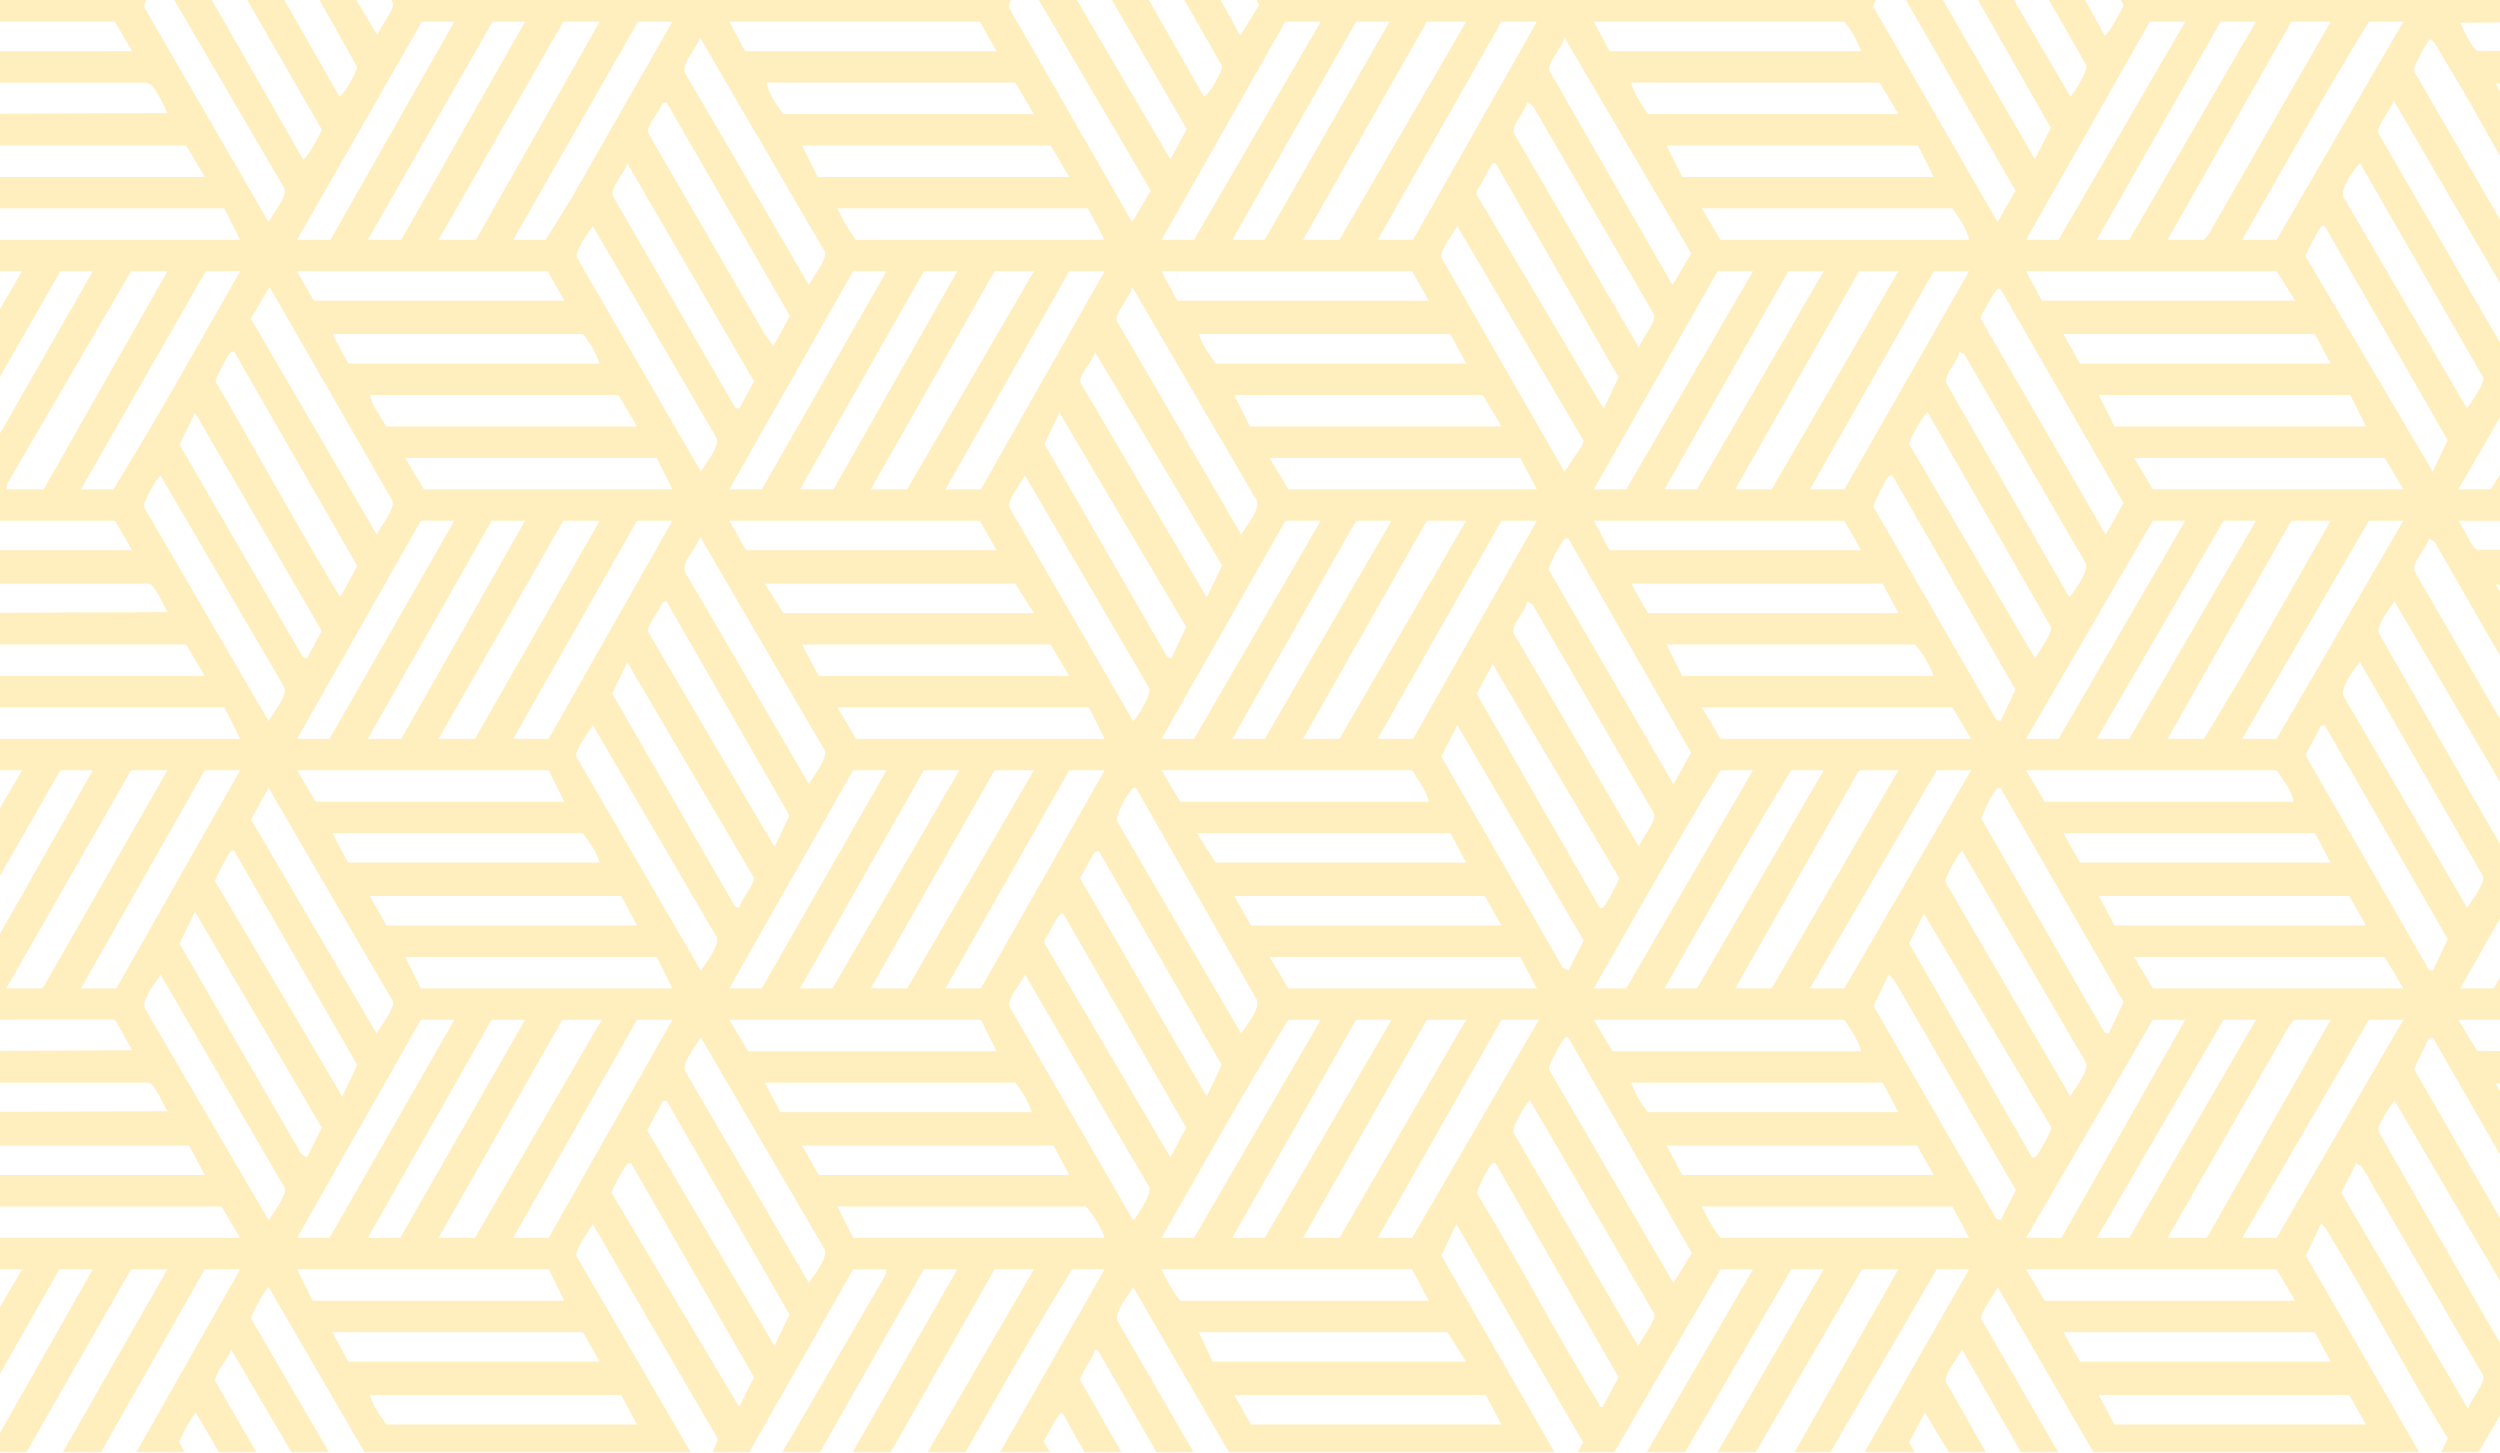
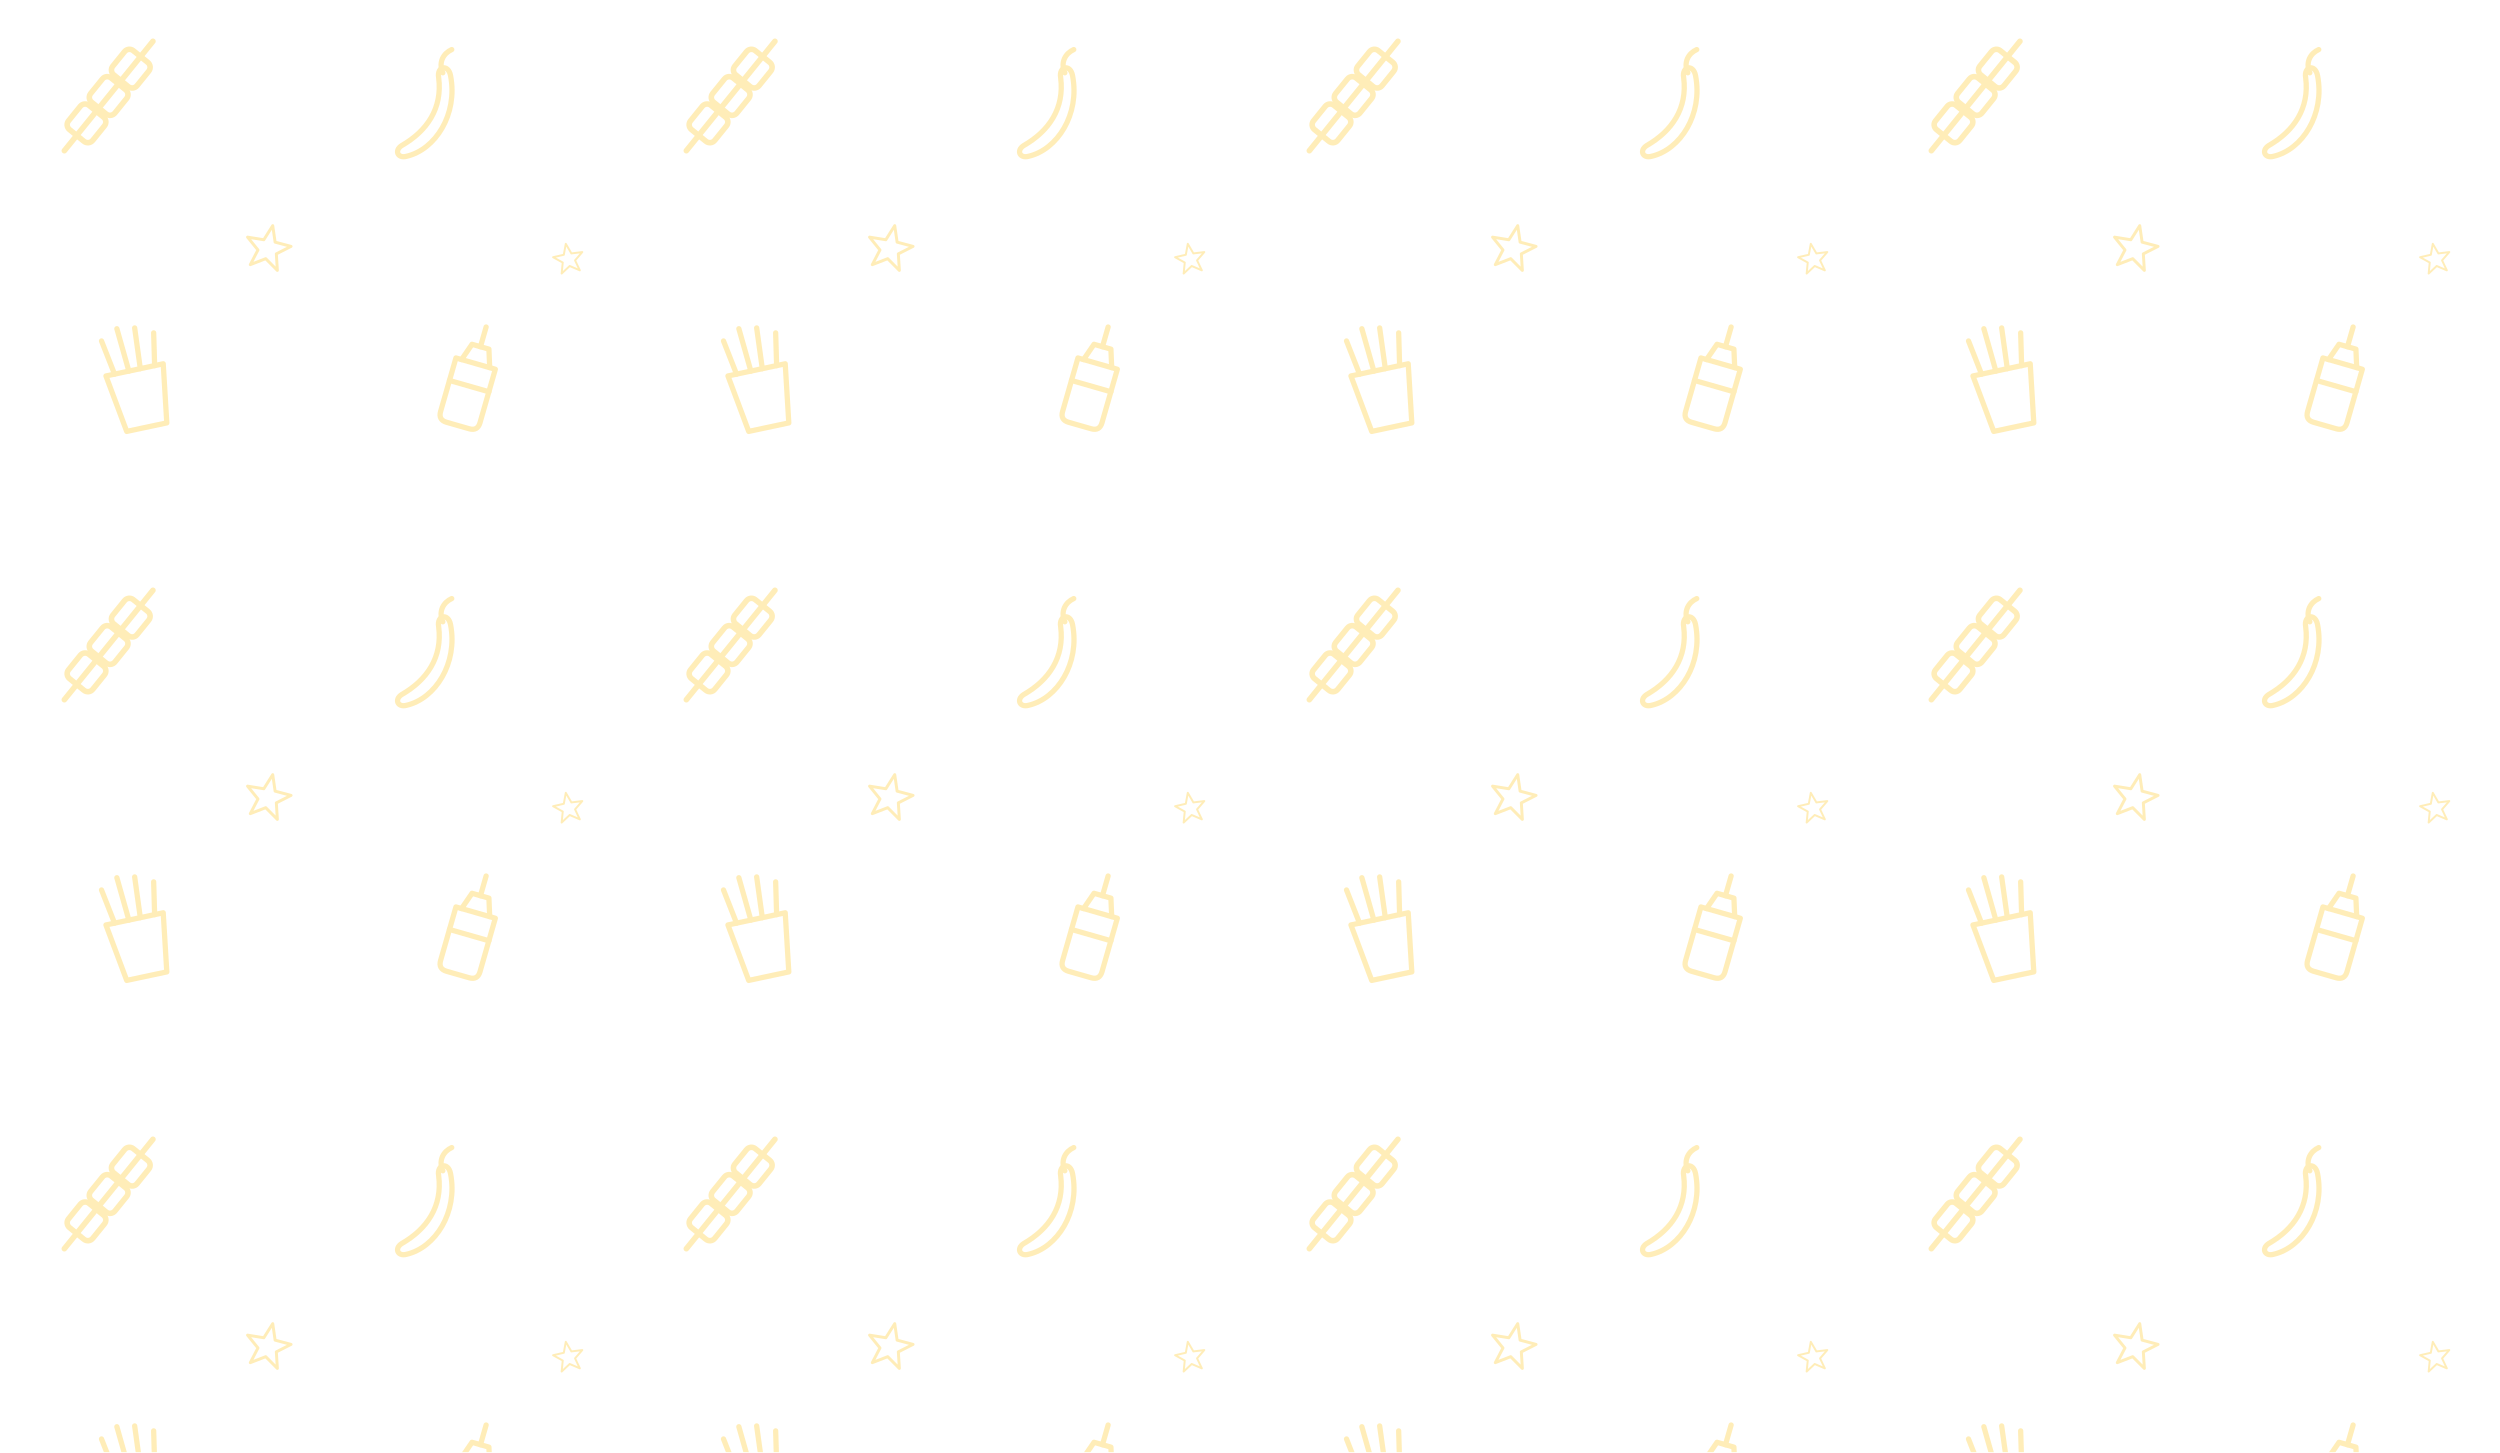
- <svg xmlns="http://www.w3.org/2000/svg" id="Group_6923" data-name="Group 6923" width="1366" height="793.455" viewBox="0 0 1366 793.455">
+ <svg xmlns="http://www.w3.org/2000/svg" width="1366" height="793.455" viewBox="0 0 1366 793.455">
  <defs>
-     <clipPath id="clip-path">
-       <rect id="Rectangle_1099" data-name="Rectangle 1099" width="1366.001" height="793.456" fill="none" />
-     </clipPath>
-     <clipPath id="clip-path-2">
-       <rect id="Rectangle_1098" data-name="Rectangle 1098" width="1447.13" height="840.58" fill="none" />
-     </clipPath>
+     <g id="skewer">
+       <path d="M4 36 L36 4" />
+       <rect x="-5" y="-5" width="10" height="10" rx="2" transform="translate(12 28) rotate(45)" />
+       <rect x="-5" y="-5" width="10" height="10" rx="2" transform="translate(20 20) rotate(45)" />
+       <rect x="-5" y="-5" width="10" height="10" rx="2" transform="translate(28 12) rotate(45)" />
+     </g>
+     <g id="chilli">
+       <path d="M8 32 C18 34 30 26 33 13 C34 9 30 8 29 12 C26 22 18 27 8 28 C5 28.5 5 31.5 8 32 Z" />
+       <path d="M31 11 C31 7 34 5 37 5" />
+     </g>
+     <g id="fries">
+       <path d="M10 18 L30 18 L27 38 L13 38 Z" />
+       <path d="M13 18 L11 6 M18 18 L17 3 M22 18 L23 4 M27 18 L29 7" />
+     </g>
+     <g id="bottle">
+       <path d="M13 16 H27 V35 Q27 38 24 38 H16 Q13 38 13 35 Z" />
+       <path d="M15 16 L17 10 H23 L25 16" />
+       <path d="M20 10 V3" />
+       <path d="M13 24 H27" />
+     </g>
+     <g id="star">
+       <path d="M20 6 L23.5 15.5 L33.5 16 L25.7 22.3 L28.4 32 L20 26.5 L11.6 32 L14.3 22.3 L6.5 16 L16.5 15.5 Z" />
+     </g>
+     <pattern id="food" width="340" height="300" patternUnits="userSpaceOnUse">
+       <g fill="none" stroke="#ffbe00" stroke-width="1.8" stroke-linecap="round" stroke-linejoin="round">
+         <use href="#skewer" transform="translate(24 20) rotate(-6 20 20) scale(1.7)" />
+         <use href="#chilli" transform="translate(196 34) rotate(-24 20 20) scale(1.6)" />
+         <use href="#star" transform="translate(128 118) rotate(12 20 20) scale(.9)" />
+         <use href="#fries" transform="translate(40 176) rotate(-12 20 20) scale(1.6)" />
+         <use href="#bottle" transform="translate(230 170) rotate(16 20 20) scale(1.6)" />
+         <use href="#star" transform="translate(300 128) rotate(-10 20 20) scale(.6)" />
+       </g>
+     </pattern>
  </defs>
-   <g id="Group_6922" data-name="Group 6922" opacity="0.499" clip-path="url(#clip-path)">
-     <g id="Group_6921" data-name="Group 6921" transform="translate(0 0)" opacity="0.51">
-       <g id="Group_6920" data-name="Group 6920" transform="translate(-40.565 -23.563)">
-         <g id="Group_6919" data-name="Group 6919" clip-path="url(#clip-path-2)">
-           <path id="Path_17600" data-name="Path 17600" d="M13.956,0,5.368,17.175H23.081L33.28,0H52.6l-9.662,18.25H64.412L74.074,0H93.4L84.81,18.248h17.713L113.8,0h28.986l63.356,110.574c1.424.971,9.719-14.3,10.244-16.158L162.1,0h20.4l43.489,76.233c2.024.024,10.037-14.265,9.678-16.2L201.825,0h19.324L246.9,42.937c.9-4.7,9.029-13.287,8.418-17.454L241.546,0H418.68l4.831,8.567L428.342,0h20.4l-9.662,18.25h18.25L466.989,0h20.4l-9.662,18.25h18.25L505.637,0h20.4l-9.662,18.25h19.861L546.431,0h20.4l-9.662,18.25H576.49L586.152,0h28.986l64.938,110.581L689,94.124,634.461,0h20.4l43.489,76.233c2.477-.016,10.37-14.283,10.025-16.413L674.182,0h20.4l23.631,42.939L728.582,26.3,713.9,0H891.037l4.307,8.586c.819.632,5.693-6.894,5.355-8.586h20.4l-9.662,18.25h17.713L939.346,0h20.4l-9.662,18.25H967.8L977.994,0h20.4l-9.662,18.25h19.86L1019.862,0h19.324l-9.662,18.25h19.324L1058.509,0h30.059l63.875,110.553,8.679-17.165L1107.892,0h19.324l44.551,76.2c.979.035,10.161-14.471,8.683-17.153L1146.539,0h20.4l23.631,42.939c1.072.823,10.016-14.837,10.32-16.635L1186.26,0h178.208c-.319,1.8,4.2,9.447,5.355,8.586L1374.129,0h19.324l-9.662,18.25H1401.5L1412.777,0H1432.1l-9.662,18.25h17.713l6.978-10.735V35.425l-62.277.549c1.5,3.133,6.707,14.555,9.344,15.348l52.933.207V68.7l-42.953.548,9.358,16.647,33.6-.018v17.177l-23.629.548,9.667,16.1,13.962.531v17.177l-3.236.552,3.236,5.889v37.574l-63.339,109.5H1401.5c16.353-25.019,29.823-51.908,45.626-77.295v34.353l-24.692,42.942h17.713l6.978-10.735V308.1l-63.339.011c2.748,2.942,7.16,14.909,10.405,15.886l52.933.207v18.25l-42.952.548,9.307,15.384,33.645.172v17.177l-23.629.548,9.666,16.1,13.963.53V410.09l-3.214.005c-.948,1.053,2.2,6.247,3.214,7.509v36.5l-62.265,109.5h18.25l44.015-77.295v34.353l-24.692,42.942h17.713l6.978-10.735v27.912l-63.339.011,10.37,16.994,52.969.172v17.177l-42.952.548,9.3,15.387,33.648.169v18.25l-23.618.011,8.758,15.918,14.86.175v17.177l-3.235.55c-.168,2.343,1.515,5.384,3.235,6.965v36.5l-63.339,109.5h19.324l44.015-77.295v35.427l-21.48,37.027,21.48-10.189v5.368l-5.368,9.662h-19.324l-.516-2.131-11.293,6.425H1198.069l-66.011-113.8c-1.566,3.739-9.665,14.134-8.953,17.456l55.64,96.346h-20.4l-45.626-79.421c-2.37,3.6-9.891,13.643-8.931,17.412l35.233,62.009H1119.7l-27.364-45.1-8.625,16.2,16.666,28.9h-20.4c-.112-1.688-6.578-12.525-7.5-11.806l-5.381,11.806H725.712L659.689,726.805c-2.537,4.609-10,13.339-8.663,18.243l55.362,95.53h-20.4L640.354,761.13c-2.25-.494-1.448.99-2.117,2.13-1.19,2.024-7.748,13.084-7.595,14.033l36.025,63.286h-20.4l-25.239-45.1c-2.646-.005-8.214,12.893-10.182,15.578l17.17,29.522h-20.4l-7.5-11.806-6.455,11.806H253.355L187.332,726.8c-.988.016-10.032,15.788-9.63,17.158l56.329,96.616h-20.4L166.947,761.13c-1.234,4.094-9.728,13.6-8.706,17.209l36.069,62.24h-20.4l-26.3-45.068c-.941.039-9.3,14.294-8.962,16.381l15.94,28.687H135.266l-6.455-11.806-7.5,11.806H0V807.3l52.6-90.177H34.353L0,775.093V710.681l3.011,2.839,7.174,11.11,9.094-15.546L0,676.327V631.239l132.056-.548c-2.313-3.291-6.858-14.927-10.2-15.56L0,615.136V597.959l112.732-.547-9.314-16.675L0,580.782V534.62l52.6-90.177H34.89L0,502.414V438c2.664-.608,2.162,1.432,3.023,2.828.942,1.527,6.424,12,7.695,11.128L19.28,435.3C13.025,424.9,7.792,412.776,0,403.648V358.56l132.055-.547c-1.987-3.39-6.727-14.911-10.2-15.564L0,342.457v-18.25l112.721-.011-9.346-16.111L0,308.1V261.941l52.6-90.177H34.89L0,229.735V165.323c5.5,1.772,5.678,11.008,10.722,13.953L19.25,162.63C14.157,152.852,8.5,143.368,3.011,133.809c-.825-1.438-.34-3.43-3.011-2.839V85.881l132.057-.549c-2.151-4.092-6.748-15.742-11.311-16.6L0,68.7V51.528l112.721-.011-9.346-16.111L0,35.425V0Zm385.4,1.073H261.943l9.125,16.1H407.945ZM880.3,17.175l-9.125-16.1H734.3l8.588,16.1Zm472.357,0a53.754,53.754,0,0,0-9.125-16.1H1206.658l8.588,16.1ZM128.288,10.755c-.978-.025-10.338,14.312-8.678,17.149l67.722,117c2.253-4.7,10.13-13.5,8.676-18.261ZM659.166,144.923l10.154-17.176L600.644,10.754c-2.458,3.819-9.687,13.1-8.678,17.155ZM1074.6,10.736c-1.539-.331-1.741.145-2.627,1.113-1.055,1.152-8.051,14.313-7.871,15.336l67.942,117.735,9.783-17.17ZM288.782,35.425H271.068L202.9,154.588h18.25Zm38.647,0H309.716l-68.17,119.163H259.8Zm40.795,0h-19.86l-68.17,119.163h20.4Zm39.721,0H389.158l-68.17,119.163H338.7l13.6-21.822Zm177.134,16.1-9.125-16.1H439.077l8.588,16.1Zm177.134-16.1H742.889L675.256,154.588h17.713Zm37.574,0h-18.25L713.9,154.588h17.713Zm41.868,0H820.184L752.551,154.588h19.86Zm38.648,0H860.978L793.345,154.588h19.324Zm177.134,16.1a53.76,53.76,0,0,0-9.125-16.1H911.434l8.588,16.1Zm177.134-16.1h-19.324l-67.633,119.163h17.714Zm38.647,0h-19.324L1186.26,154.588h17.714Zm40.794,0H1292.54l-67.633,119.163h19.86l2.51-2.858Zm39.721,0h-18.787c-24.083,39.059-46.385,79.345-69.243,119.163h18.787ZM422.988,44.016c-1.354,5.834-9.95,13.488-8.155,19.35l67.723,115.892c2.33-4.853,10.015-13.266,8.663-18.243Zm531.4,135.26,10.235-17.269L895.344,44.016c-.8,5.428-9.372,13.294-8.151,18.242Zm474.474,0,8.181-17.169c-21.731-35.835-40.778-73.478-62.728-109.154-1.052-1.709-4.218-8.309-6.078-7.862-.947.227-9.325,15.017-8.708,17.2l66.945,115.61ZM605.476,85.881,595.277,68.7h-135.8c.938,6.025,5.438,12.322,9.125,17.177Zm472.357,0-10.2-17.177h-135.8c1.326,6.042,5.824,11.844,9.125,17.177Zm331.709,126.675c.97-5.683,8.571-11.6,7.063-17.184l-68.226-117c-1.17,5.312-9.406,13.194-8.159,18.239l66.715,114.809ZM404.7,79.448l-2.215.667c-1.291,4.179-8.908,12.193-7.718,16.171l63.837,110.158,4.611,6.108,8.983-16.364ZM936.111,213.624c1.092-5.15,9.526-13.446,8.173-18.257L877.976,81.229l-3.027-1.787c-.971,5.683-8.572,11.6-7.063,17.184Zm-783.669-93.39-10.2-17.177H5.368l10.2,17.177Zm472.357,0-10.2-17.177H478.8l8.588,17.177Zm463.769-17.177H951.155l8.588,17.177h137.413ZM444.429,246.909l8.121-14.933L383.267,112.722c-1.061,5.254-9.459,13.042-7.824,17.91l66.784,115.61ZM857.741,112.724c-2.5-.54-1.715.326-2.389,1.377-2.7,4.2-4.7,9.558-7.9,13.623v2.2l69.332,116.99,8.176-17.2Zm472.361,0c-3.508,3.886-10.6,13.085-9.188,18.259l67.709,115.91c2.156-3.825,9.616-13.327,8.692-17.153ZM163.178,137.411H25.765a58.912,58.912,0,0,0,10.2,17.177h135.8Zm480.945,17.177L635,137.411H498.122c2.808,5.929,6.109,12.121,10.2,17.177Zm472.357,0c-1.045-6.02-5.687-12.063-9.125-17.177H970.479l10.2,17.177Zm-752.014-7.494c-2.465,3.826-9.679,13.083-8.675,17.151l67.719,117c2.537-4.924,10.153-12.821,8.662-18.242ZM895.349,281.265l10.2-15.1.115-2.091L836.823,147.094c-2.032,3.56-9.8,13.746-8.7,17.172Zm415.426-134.189c-.489-.452-1.479-.144-2.221.672-1.006,1.106-8.406,14.871-8.27,15.776l69.535,117.737,8.158-17.183ZM91.251,171.764H73.537L5.368,290.927h16.64l4.621-6.115Zm40.794,0h-19.86l-67.577,116-.592,3.165h20.4Zm39.721,0H152.979L84.81,290.927h17.713c24.106-39.044,46.468-79.3,69.243-119.163m177.134,16.1-9.125-16.1H202.9l9.125,16.1Zm176.06-16.1H506.71L439.077,290.927h17.713Zm38.647,0h-18.25L477.725,290.927h18.25Zm41.868,0H584.005L516.372,290.927h19.861Zm38.648,0H624.8L557.167,290.927H576.49Zm177.134,16.1-9.125-16.1H675.256l8.588,16.1Zm177.134-16.1H979.067L911.434,290.927h17.713Zm38.647,0h-19.324L950.082,290.927H967.8Zm40.794,0h-21.471L988.729,290.927h19.86Zm38.648,0h-19.324l-67.633,119.163h18.787Zm178.207,16.1-10.2-16.1H1147.613l8.588,16.1ZM187.856,180.355l-10.247,17.227L246.377,315.6c2.211-4.245,9.925-13.874,8.7-18.244Zm471.31,0c-.709,5.2-9.59,13.859-8.408,18.5L718.734,315.6c2.8-4.5,10.053-13.13,8.657-18.237Zm474.472,1.077c-1.9-.423-2.122.554-3.038,1.768-.831,1.1-7.338,12.251-7.493,12.985a3.422,3.422,0,0,0,.247,2.415l67.732,117.013,9.8-17.187ZM368.224,222.22a53.753,53.753,0,0,0-9.125-16.1H222.222l8.588,16.1Zm464.842-16.1H695.653c1.62,5.782,5.737,11.185,9.125,16.1H841.654Zm472.357,0H1168.01l9.125,16.1h136.876ZM168.531,215.782c-1.539-.331-1.741.145-2.627,1.113-1.127,1.231-7.823,13.78-7.584,15.069,20.774,35.471,40.515,71.62,61.571,106.921,1.648,2.763,3.45,6.13,5.269,8.665.54.752-.2,1.823,1.881,1.342l8.717-16.1Zm531.4,134.187,8.417-17.447L638.77,215.782c-.442,4.882-9.094,12.606-7.82,16.844Zm471.31,0c2.931-3.539,10.248-14.06,9.2-18.245l-66.715-114.809-2.607-1.133c-.647,5.563-8.407,11.759-7.082,17.167Zm-782.623-93.4-10.2-17.177H242.62c1.326,6.042,5.823,11.844,9.125,17.177Zm472.357,0-10.2-17.177h-135.8l8.588,17.177ZM1324.747,239.4H1187.334l8.588,17.177h137.413ZM208.25,383.247l8.118-14.931-69.28-119.255-8.417,17.444,67.358,116.071Zm472.353,0,8.087-17.1L619.445,249.061l-8.155,17.184,67.117,116.337Zm413.32-134.181c-1.246-.943-10.266,14.846-10.158,17.175l68.679,116.993c2.033-3.56,9.8-13.746,8.7-17.172ZM399.356,273.75H261.943l10.2,17.177h135.8ZM880.3,290.927l-9.125-17.177H734.3l10.2,17.177Zm473.431,0-10.2-17.177H1206.658l10.2,17.177ZM128.288,283.434c-.993-.025-10.158,14.641-8.934,17.41l67.978,116.74c2.462-4.461,10.108-13.571,8.677-18.262Zm472.357,0c-2.156,3.825-9.616,13.328-8.692,17.154l67.736,117c1.033.024,10.868-15.339,8.665-18.24Zm473.951-.017c-.5-.46-1.481-.143-2.221.672-1.467,1.615-8.549,14.825-8.067,16.527l67.13,116.32,2.2.666,8.174-17.2ZM288.782,308.1h-18.25L202.9,427.266h17.713Zm38.647,0h-18.25L241.546,427.266H259.8Zm40.795,0h-19.86l-68.17,119.163h19.86Zm39.721,0H388.621L320.988,427.266h19.324Zm177.134,16.1-9.125-16.1H439.077l9.125,16.1Zm177.134-16.1H742.889L675.256,427.266h17.713Zm38.647,0H781.536L713.9,427.266h17.713Zm40.794,0H820.184L752.551,427.266h19.86Zm38.648,0H860.978L793.345,427.266h19.324Zm177.134,16.1-9.125-16.1H911.434l8.588,16.1Zm177.134-16.1h-17.714l-69.243,119.163h17.714Zm38.647,0H1255.5L1186.26,427.266h17.714Zm40.794,0H1292.54l-67.633,119.163h19.86c24.054-39.075,46.443-79.311,69.243-119.163m39.721,0h-18.787L1265.7,427.266h18.787Zm-930.745,8.6c-1.061,6.163-10.062,13.115-8.155,19.345l67.723,115.892c2.461-4.462,10.108-13.57,8.676-18.262Zm474.476,1.068c-1.548-.334-1.738.148-2.624,1.117-1.805,1.975-8.443,14.17-7.913,16.309l67.98,116.759,9.64-17.172Zm531.4,134.187,8.158-17.183L1370.745,319.54l-3.038-1.768c-1.068,5.253-9.466,13.037-7.83,17.906l66.784,115.61ZM605.476,358.56l-10.2-16.1H458.4l10.2,16.1Zm463.769-16.1H931.831l9.125,16.1h136.876ZM404.7,352.127l-2.215.667c-1.2,4.195-8.782,12.4-7.7,16.159l68.971,117.356,8.151-17.18ZM936.112,486.308c1.19-5.177,9.6-13.188,8.172-18.262L877.976,353.908l-3.027-1.786c-.561,5.294-8.614,12.38-7.339,17.428Zm471.31,0c3.227-4.14,10.566-13.24,9.186-18.261L1348.9,352.14c-2.489,4.018-9.815,12.6-8.682,17.153Zm-1254.98-93.4-10.2-17.177H6.441c1.045,6.02,5.687,12.063,9.125,17.177Zm472.357,0-10.2-17.177H478.8l9.125,17.177Zm472.357,0a58.914,58.914,0,0,0-10.2-17.177h-135.8l8.588,17.177ZM444.425,519.583c.8-4.514,8.984-12.977,7.825-16.838L383.266,385.4l-8.151,17.18,67.094,116.334ZM1330.1,385.4c-3.473,3.723-10.475,13.523-9.182,18.256l67.7,115.913c2.458-3.819,9.687-13.1,8.678-17.155ZM914.67,519.588c1.538.332,1.741-.144,2.628-1.112,1.112-1.215,8.174-14.3,7.941-15.258L856.16,386.475l-8.732,16.116ZM163.178,410.09H25.765l8.588,17.177H171.766Zm472.357,0H498.122l10.2,17.177h135.8Zm482.019,17.177-10.2-17.177H970.479l10.2,17.177Zm-753.087-7.494c-2.116,4.023-9.963,13.325-8.929,17.409l67.974,116.741c2.685-4.358,10.2-13.319,8.675-18.26Zm533,134.168L905.9,537.5,836.823,419.773l-8.679,17.165,66.278,115.231Zm413.311-134.186-2.2.666-8.3,15.779,67.35,117.076,2.2.66,8.178-17.194ZM91.251,444.443H73.537L5.368,563.606h18.25Zm40.794,0h-19.86L44.015,563.606h19.86Zm39.721,0H152.443L84.81,563.606h19.324Zm168.546,0H202.9l10.2,17.177H348.9Zm184.649,0H506.71L439.077,563.606h17.713Zm39.721,0H545.358L477.725,563.606h17.713Zm40.795,0H584.005L516.372,563.606h19.861Zm38.648,0H624.8L557.167,563.606H576.49ZM821.257,461.62c-1.326-6.042-5.824-11.844-9.125-17.177H675.256l10.2,17.177Zm177.134-17.177H980.677c-24.083,39.059-46.384,79.345-69.243,119.163h17.713Zm38.647,0h-17.713c-24.079,39.061-46.454,79.3-69.243,119.163H967.8Zm40.794,0h-21.471L988.729,563.606h19.86Zm39.721,0h-18.787l-69.243,119.163h18.787Zm176.06,17.177c-.766-6.273-5.731-11.971-9.125-17.177H1147.613l10.2,17.177ZM187.333,454.125,177.7,471.28l68.675,117c2.064-3.589,9.829-13.906,8.943-17.41Zm473.952-.018c-1.55-.337-1.738.15-2.624,1.116-2.353,2.567-8.694,13.771-7.647,17.162l67.72,115.891c2.842-4.661,10.183-12.687,8.664-18.24Zm472.355,0c-.486-.45-1.479-.147-2.221.672-1.7,1.875-8.5,14.321-8.049,16.508l67.093,116.334,2.221.672,8.2-17.189ZM368.224,494.9c-1.619-5.782-5.737-11.185-9.125-16.1H222.222l8.588,16.1Zm464.842-16.1H694.58l10.2,16.1H841.654Zm472.357,0H1168.01l9.125,16.1h136.876ZM168.529,488.461c-.489-.452-1.479-.144-2.221.672-1.009,1.109-8.428,14.9-8.272,15.778l69.541,117.737,8.155-17.184Zm472.353.005-2.2.66-8.031,14.267,69.279,119.255,8.151-17.181Zm471.841.013c-.993-.024-10.158,14.64-8.932,17.407l67.976,116.743c2.461-4.462,10.108-13.57,8.677-18.262Zm-732.69,24.67H242.62l9.125,16.1H388.621Zm480.945,16.1-9.125-16.1H714.977l9.125,16.1Zm472.357,0-9.125-16.1H1187.334l8.588,16.1ZM208.252,655.928l8.129-16.191-69.292-118-8.418,17.446,66.54,114.968ZM621.56,522.818c-2.625-1.812-8.174,12.321-10.2,14.019l-.093,2.074,68.806,117.012,8.628-16.177Zm529.288,133.109c1.547.335,1.739-.147,2.624-1.116,1.479-1.619,8.261-13.643,7.914-15.257l-69.578-116.737-8.12,16.191Zm-751.492-109.5H261.943l8.588,17.177H407.945ZM880.3,563.606l-9.125-17.177H734.3l10.2,17.177Zm473.431,0-10.2-17.177H1206.658l10.2,17.177ZM128.288,556.112c-2.685,4.358-10.2,13.319-8.675,18.26l67.721,115.891c2.367-3.6,9.891-13.642,8.931-17.412Zm472.357,0c-1.96,4.043-9.613,13.29-8.688,17.149l67.732,117c1.033.026,11.025-15.193,8.678-18.258Zm533,134.168,8.392-16.445L1075.51,558.951l-3.027-2.86-8.175,17.2,67.112,116.314Zm-844.859-109.5h-18.25L202.9,699.945h17.713Zm38.647,0h-18.25L241.546,699.945H259.26Zm41.868,0H347.826L280.194,699.945h19.86Zm38.647,0H388.621L320.988,699.945h19.324Zm168.546,0H439.077l10.2,17.177h135.8Zm185.722,0H744.5c-24.129,39.031-46.514,79.27-69.243,119.163h17.713Zm38.647,0H781.536L713.9,699.945h17.713Zm40.794,0H820.184L752.551,699.945h19.86Zm39.721,0h-20.4L793.345,699.945h18.787Zm176.06,17.177c-1.326-6.042-5.823-11.844-9.125-17.177H911.434l10.2,17.177Zm177.134-17.177h-17.714l-69.243,119.163h19.324Zm38.647,0H1255.5L1186.26,699.945h17.714Zm40.794,0h-19.86l-2.51,2.858-66.734,116.3h21.471Zm39.721,0h-18.787L1265.7,699.945h18.787Zm-930.221,9.683c-2.8,4.492-10.061,13.151-8.662,18.242l67.707,115.908c2.685-4.357,10.2-13.32,8.676-18.26Zm473.952-.018c-1.9-.414-2.124.552-3.041,1.772-1.579,2.1-7.907,13.745-7.5,15.674l67.987,116.722,10.031-16.423Zm472.352.005-2.2.661-8.068,16.515,67.092,116.333,2.221.672,8.173-17.2ZM604.4,631.239a53.761,53.761,0,0,0-9.125-16.1H458.4l8.588,16.1Zm464.842-16.1H931.831a53.755,53.755,0,0,0,9.125,16.1h136.876ZM404.708,624.8l-2.2.666-8.3,15.777L463.751,758.99l8.158-17.187Zm471.837.018c-1.034-.024-10.871,15.352-8.679,18.258l67.723,115.892c1.865-3.8,9.837-13.871,8.943-17.41Zm530.878,134.168c3.392-3.575,10.59-13.762,9.2-18.278L1348.9,624.819c-2.465,3.827-9.679,13.082-8.675,17.15ZM143.854,649.489H6.441a53.753,53.753,0,0,0,9.125,16.1H152.443Zm472.357,0H478.8l9.125,16.1H624.8Zm480.945,16.1-9.125-16.1H951.155l8.588,16.1Zm-711.771-6.439c-1.549-.335-1.738.148-2.624,1.117-1.478,1.616-8.261,13.644-7.914,15.256l69.578,116.737,8.124-16.19Zm472.353,0c-1.9-.423-2.122.554-3.038,1.768-1.7,2.254-7.567,12.83-6.9,15.071,23.025,37.771,43.446,77.231,66.628,114.888.511.83-.355,1.825,1.82,1.378l8.714-16.092Zm531.406,134.178c1.092-5.15,9.526-13.445,8.173-18.257L1331.009,660.94l-3.027-1.787-8.129,16.191ZM171.766,699.945l-10.2-17.177H25.765l8.588,17.177Zm472.357,0c-1.933-6.121-6.053-12.276-10.2-17.177h-135.8l8.588,17.177Zm472.357,0-9.125-17.177H970.479c2.808,5.929,6.109,12.122,10.2,17.177Zm-752.014-7.494c-2.064,3.589-9.828,13.906-8.943,17.41L423.51,826.6c.993.035,10.155-14.645,8.935-17.411Zm533,134.169,8.12-14.935L836.3,692.433l-8.151,17.181,66.287,115.219Zm472.352-.006,8.179-17.194c-22-35.645-41.334-72.972-63.123-108.726-.719-1.18-5.109-9.08-6.215-8.262l-8.171,17.2L1367.6,825.948ZM91.251,717.122H73L5.368,836.285h18.25Zm40.794,0h-19.86L44.015,836.285h19.86Zm39.721,0H152.443L84.81,836.285h19.324Zm168.546,0H202.9l8.588,17.177H348.9Zm184.649,0H506.71L439.077,836.285h17.713l67.581-116Zm38.647,0h-18.25L477.725,836.285h17.713Zm41.868,0H584.005L516.372,836.285h19.861Zm38.648,0H626.41c-24.164,39.044-46.534,79.254-69.243,119.163h18.787ZM821.257,734.3l-9.125-17.177H675.256c2.808,5.929,6.109,12.121,10.2,17.177Zm177.134-17.177H980.677L911.434,836.285h17.713Zm38.647,0h-17.713L950.082,836.285H967.8Zm40.794,0h-19.86L988.729,836.285H1010.2Zm38.648,0h-17.714l-69.243,119.163h18.787ZM1294.688,734.3l-10.2-17.177H1147.613l10.2,17.177Zm-926.464,33.28-9.125-16.1H222.222l8.588,16.1Zm473.43,0-10.2-16.1h-135.8l7.515,16.1Zm463.769-16.1H1168.01l9.125,16.1h136.876Zm-925.39,34.353H242.62c1.619,5.782,5.737,11.185,9.125,16.1H388.621Zm472.357,0H714.977l9.125,16.1H860.978Zm480.945,16.1-9.125-16.1H1187.334l8.588,16.1Zm-925.39,34.353-10.2-17.177h-135.8l8.588,17.177Zm472.357,0c-2.143-6.017-5.773-12.67-10.2-17.177H735.911l-1.147,2.187,8.125,14.989Zm462.158-17.177H1207.731c.938,6.025,5.438,12.322,9.125,17.177h136.876c-2.626-3.223-7.8-16.592-11.272-17.177" transform="translate(0 0.002)" fill="#ffbe00" />
-         </g>
-       </g>
-     </g>
-   </g>
+   <rect width="100%" height="100%" fill="url(#food)" opacity="0.28" />
</svg>
